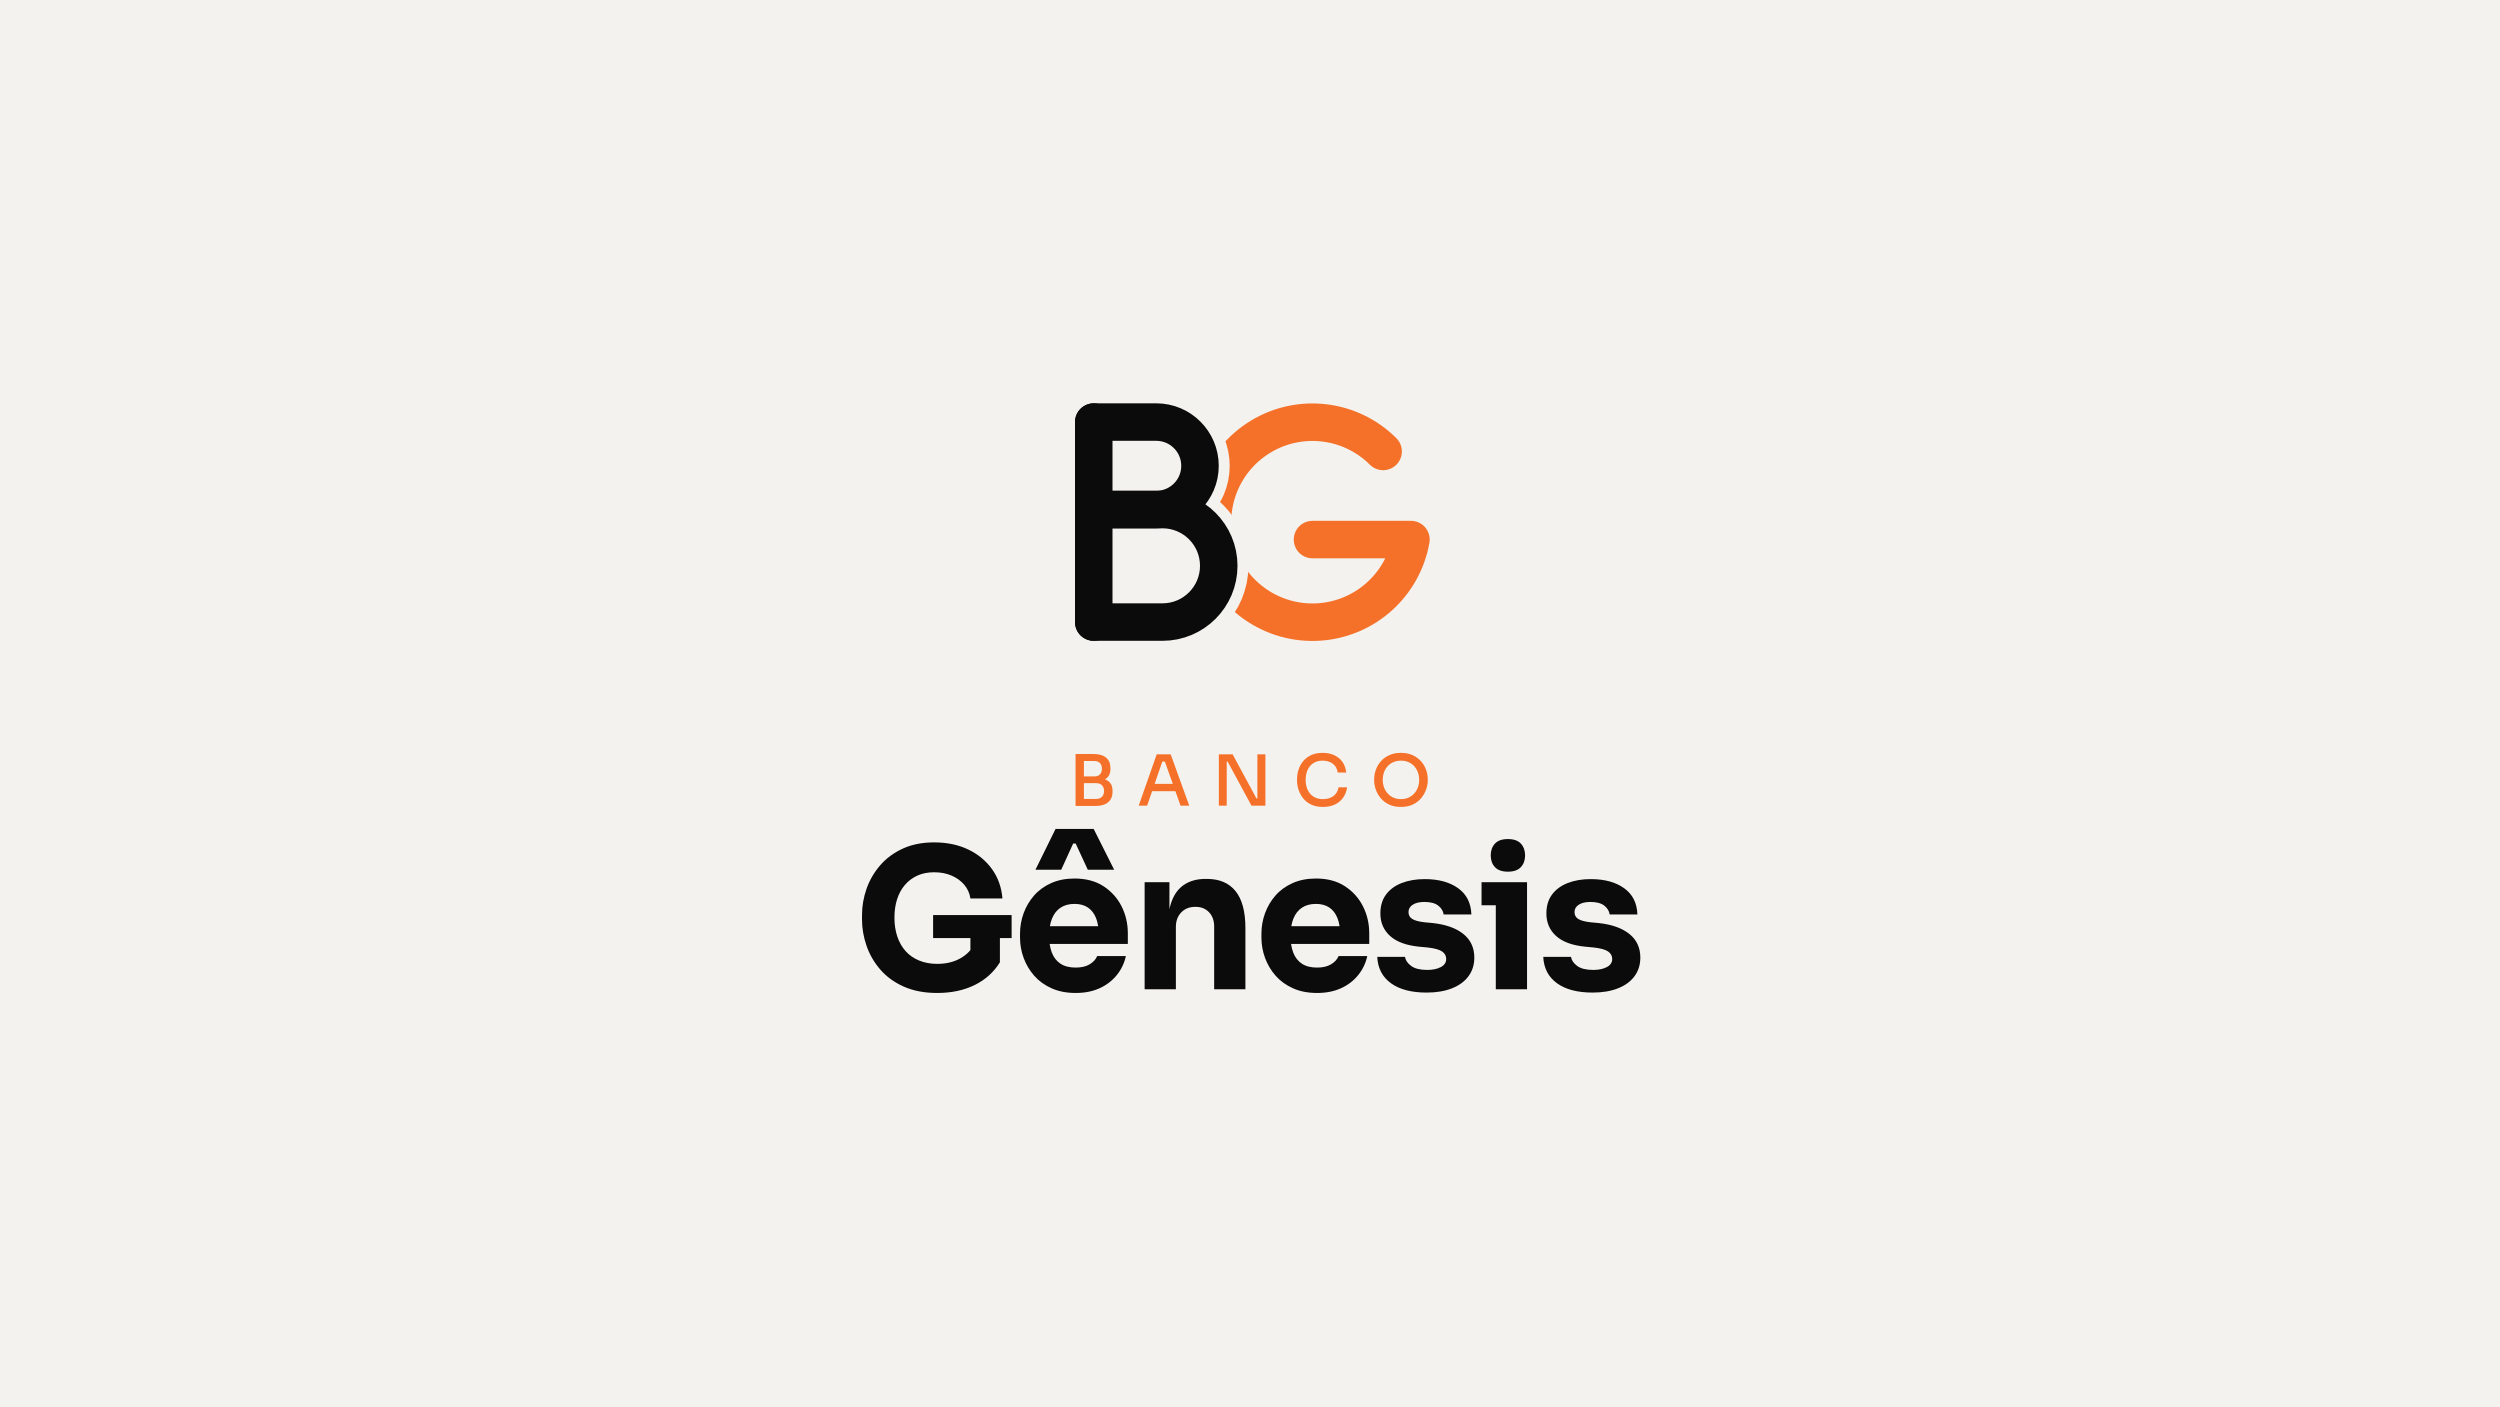
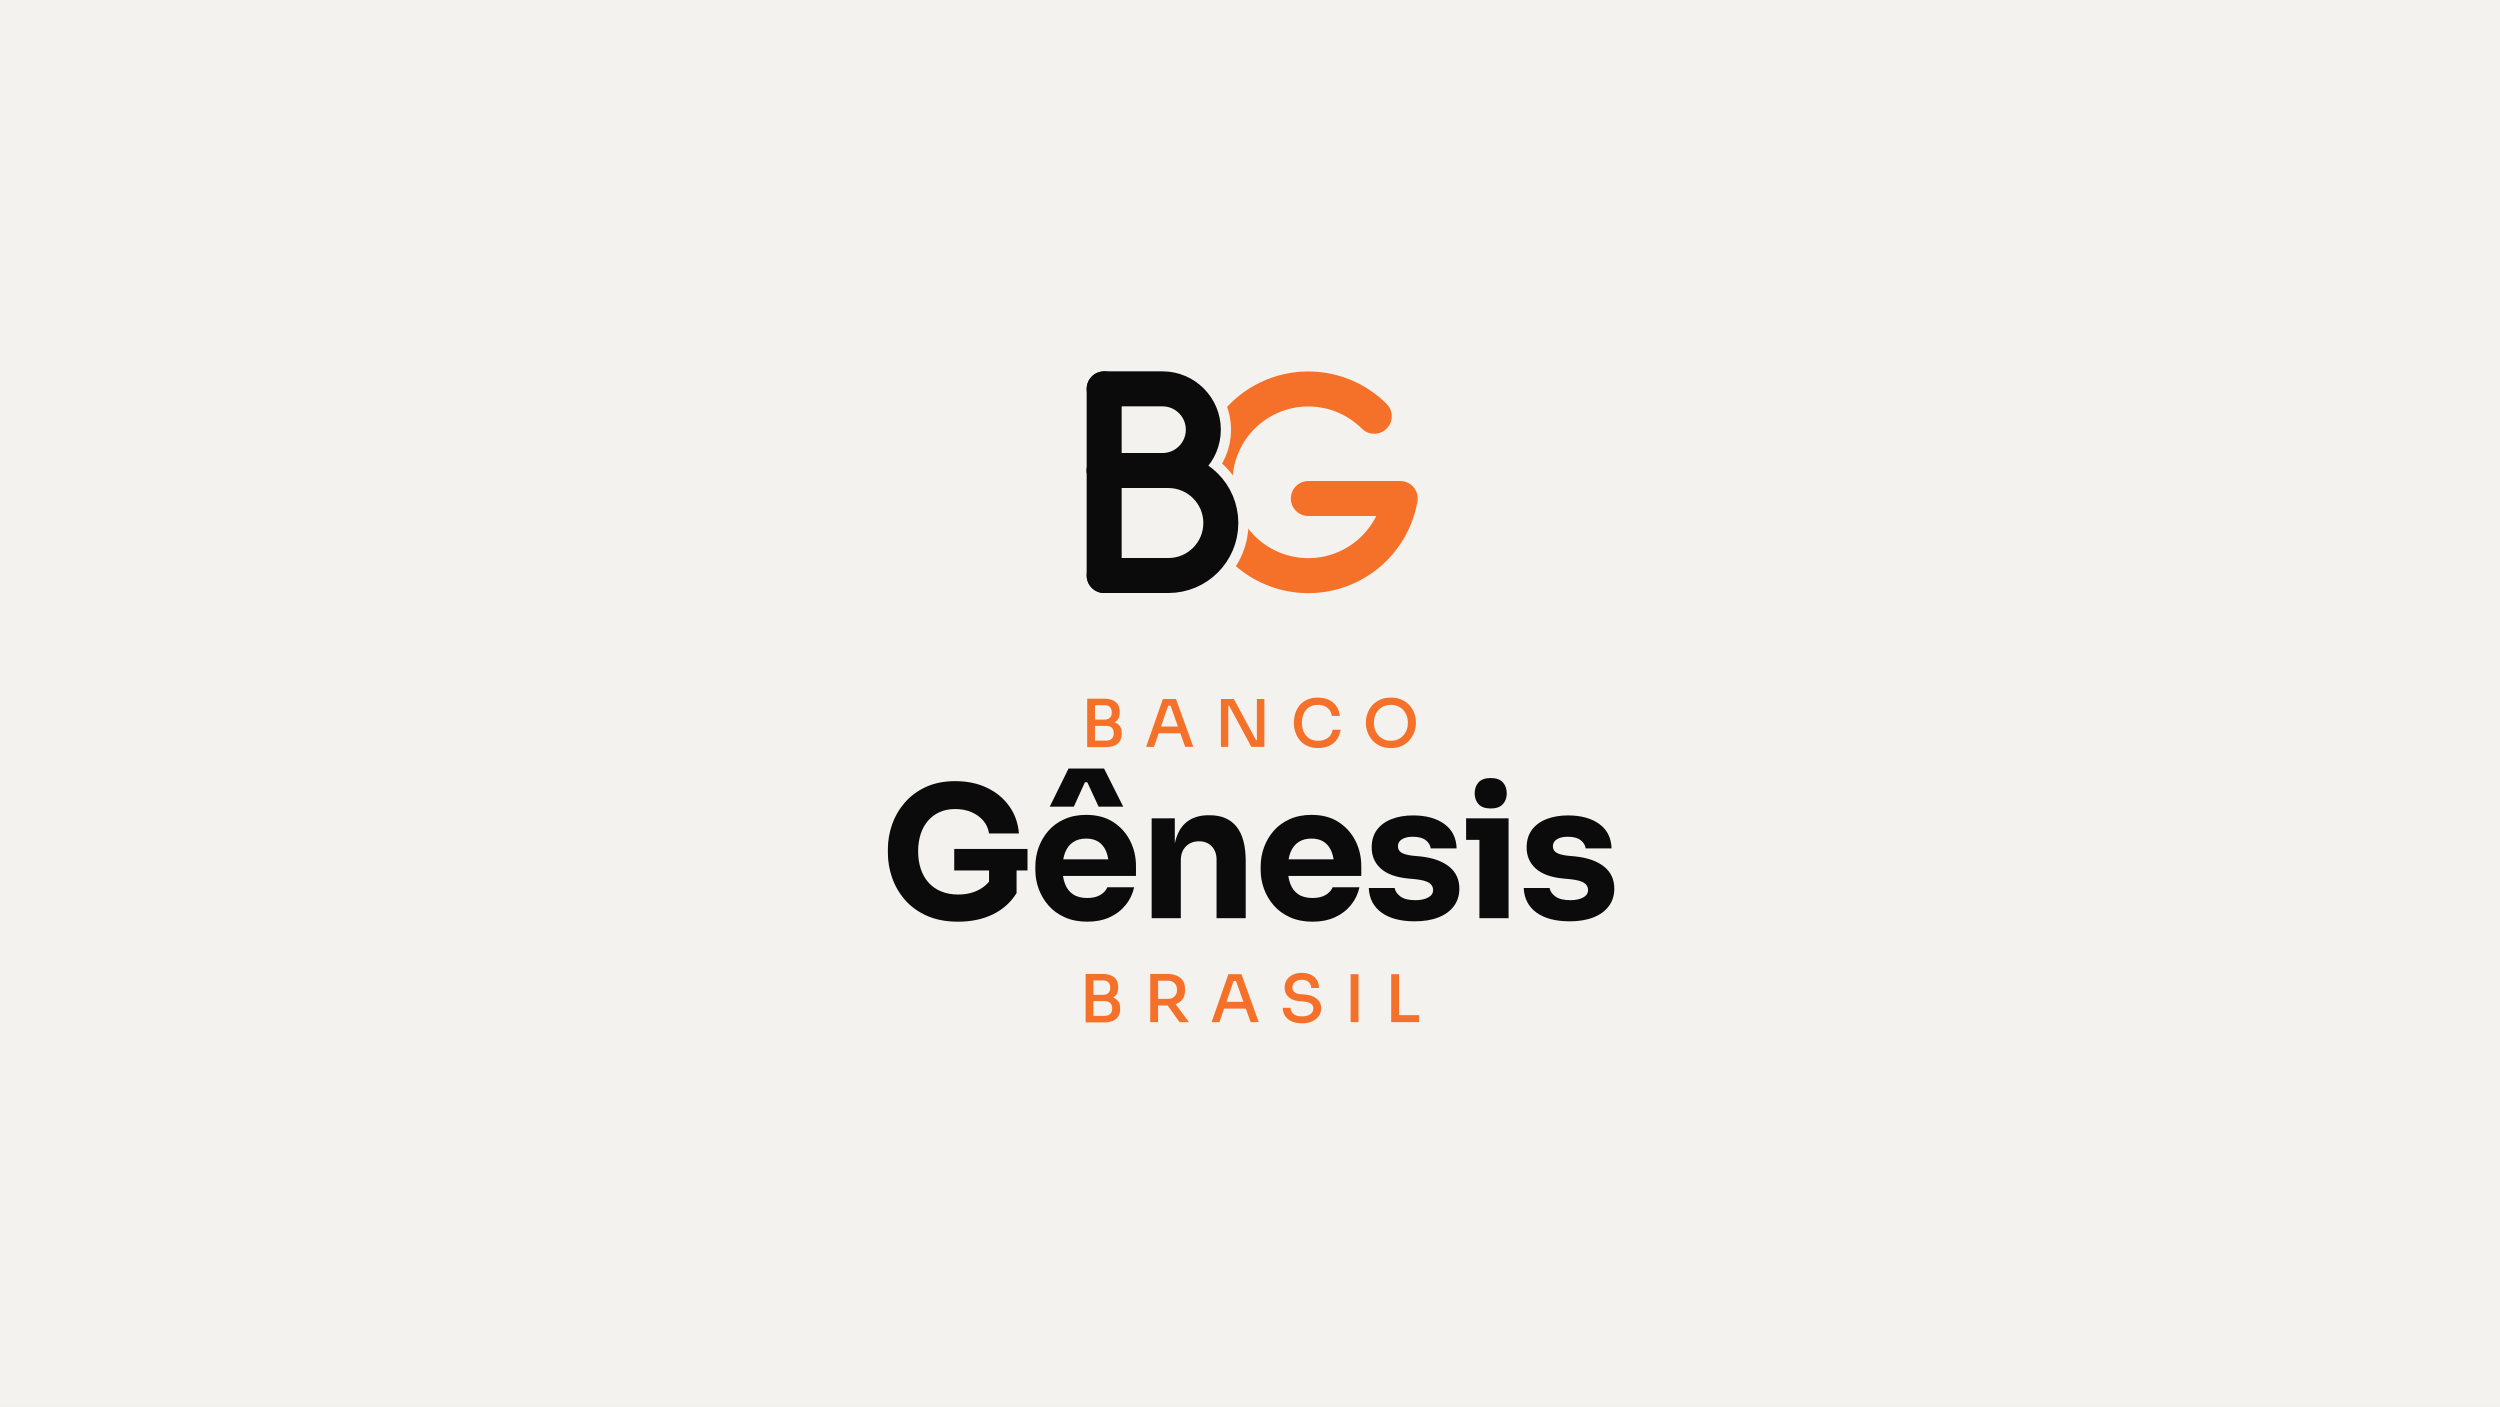
<svg xmlns="http://www.w3.org/2000/svg" width="3840" height="2160" viewBox="0 0 3840 2160">
  <rect width="3840" height="2160" fill="#f4f2ef" />
-   <g transform="translate(1603.2,571.5) scale(4.8)">
+   <g transform="translate(1624.32,525.6) scale(4.48)">
    <mask id="m2">
      <rect x="-10" y="-10" width="160" height="120" fill="white" />
      <g fill="none" stroke="black" stroke-width="19" stroke-linecap="round" stroke-linejoin="round">
        <path d="M16 16 V80" />
        <path d="M16 16 H36 a14 14 0 0 1 0 28 H16" />
        <path d="M16 44 H38 a18 18 0 0 1 0 36 H16" />
      </g>
    </mask>
    <g mask="url(#m2)">
      <path d="M108.6 25.4 A32 32 0 1 0 117.5 53.6 H86" fill="none" stroke="#F57129" stroke-width="12" stroke-linecap="round" stroke-linejoin="round" />
    </g>
    <g fill="none" stroke="#0b0b0c" stroke-width="12" stroke-linecap="round" stroke-linejoin="round">
      <path d="M16 16 V80" />
      <path d="M16 16 H36 a14 14 0 0 1 0 28 H16" />
      <path d="M16 44 H38 a18 18 0 0 1 0 36 H16" />
    </g>
  </g>
-   <path fill="#F57129" d="M1662.744 1237.932V1227.132H1683.588Q1689.42 1227.132 1692.606 1223.892Q1695.792 1220.652 1695.792 1215.036Q1695.792 1209.312 1692.66 1206.126Q1689.528 1202.94 1683.588 1202.94H1662.744V1194.732H1682.292Q1690.068 1194.732 1696.008 1196.622Q1701.948 1198.512 1705.404 1202.832Q1708.86 1207.152 1708.86 1214.604V1216.116Q1708.86 1223.028 1705.89 1227.942Q1702.92 1232.856 1697.034 1235.394Q1691.148 1237.932 1682.292 1237.932ZM1652.052 1237.932V1158.12H1664.904V1237.932ZM1662.744 1200.672V1192.572H1680.672Q1686.828 1192.572 1689.69 1189.278Q1692.552 1185.984 1692.552 1180.8Q1692.552 1175.508 1689.69 1172.214Q1686.828 1168.92 1680.672 1168.92H1662.744V1158.12H1679.052Q1692.228 1158.12 1698.924 1163.682Q1705.62 1169.244 1705.62 1179.612V1181.124Q1705.62 1188.468 1702.218 1192.788Q1698.816 1197.108 1692.822 1198.89Q1686.828 1200.672 1679.052 1200.672Z M1749.036 1237.5 1776.684 1158.66H1798.176L1826.688 1237.5H1813.296L1788.348 1167.3L1793.64 1169.784H1780.572L1786.188 1167.3L1761.996 1237.5ZM1766.964 1215.252 1771.068 1204.02H1804.116L1808.328 1215.252Z M1872.156 1237.5V1158.66H1893.324L1929.936 1226.376H1933.5L1931.34 1228.32V1158.66H1943.652V1237.5H1922.268L1885.656 1169.784H1882.092L1884.252 1167.84V1237.5Z M2032.104 1239.444Q2021.304 1239.444 2013.69 1235.718Q2006.076 1231.992 2001.378 1225.89Q1996.68 1219.788 1994.466 1212.714Q1992.252 1205.64 1992.252 1199.052V1196.676Q1992.252 1189.44 1994.52 1182.312Q1996.788 1175.184 2001.486 1169.352Q2006.184 1163.52 2013.69 1159.956Q2021.196 1156.392 2031.456 1156.392Q2042.148 1156.392 2049.924 1160.172Q2057.7 1163.952 2062.29 1170.702Q2066.88 1177.452 2067.744 1186.632H2054.676Q2053.812 1180.584 2050.626 1176.534Q2047.44 1172.484 2042.526 1170.432Q2037.612 1168.38 2031.456 1168.38Q2025.084 1168.38 2020.17 1170.648Q2015.256 1172.916 2012.016 1176.912Q2008.776 1180.908 2007.102 1186.254Q2005.428 1191.6 2005.428 1197.972Q2005.428 1204.02 2007.102 1209.366Q2008.776 1214.712 2012.124 1218.816Q2015.472 1222.92 2020.494 1225.188Q2025.516 1227.456 2032.104 1227.456Q2041.608 1227.456 2048.088 1222.758Q2054.568 1218.06 2055.972 1209.312H2069.148Q2068.068 1217.628 2063.532 1224.486Q2058.996 1231.344 2051.112 1235.394Q2043.228 1239.444 2032.104 1239.444Z M2151.876 1239.444Q2141.184 1239.444 2133.462 1235.718Q2125.74 1231.992 2120.664 1225.836Q2115.588 1219.68 2113.158 1212.606Q2110.728 1205.532 2110.728 1199.052V1196.676Q2110.728 1189.548 2113.266 1182.42Q2115.804 1175.292 2120.934 1169.406Q2126.064 1163.52 2133.786 1159.956Q2141.508 1156.392 2151.876 1156.392Q2162.244 1156.392 2169.912 1159.956Q2177.58 1163.52 2182.764 1169.406Q2187.948 1175.292 2190.486 1182.42Q2193.024 1189.548 2193.024 1196.676V1199.052Q2193.024 1205.532 2190.54 1212.606Q2188.056 1219.68 2183.034 1225.836Q2178.012 1231.992 2170.236 1235.718Q2162.46 1239.444 2151.876 1239.444ZM2151.876 1227.456Q2158.356 1227.456 2163.54 1225.08Q2168.724 1222.704 2172.396 1218.6Q2176.068 1214.496 2177.958 1209.204Q2179.848 1203.912 2179.848 1197.972Q2179.848 1191.708 2177.904 1186.362Q2175.96 1181.016 2172.342 1176.966Q2168.724 1172.916 2163.54 1170.648Q2158.356 1168.38 2151.876 1168.38Q2145.396 1168.38 2140.212 1170.648Q2135.028 1172.916 2131.356 1176.966Q2127.684 1181.016 2125.794 1186.362Q2123.904 1191.708 2123.904 1197.972Q2123.904 1203.912 2125.794 1209.204Q2127.684 1214.496 2131.356 1218.6Q2135.028 1222.704 2140.212 1225.08Q2145.396 1227.456 2151.876 1227.456Z" />
-   <path fill="#0b0b0c" d="M1439.55 1525.2Q1410.15 1525.2 1388.25 1515.45Q1366.35 1505.7 1352.1 1489.2Q1337.85 1472.7 1330.95 1452.6Q1324.05 1432.5 1324.05 1412.4V1405.8Q1324.05 1385.1 1330.95 1365.3Q1337.85 1345.5 1351.8 1329.3Q1365.75 1313.1 1386.6 1303.5Q1407.45 1293.9 1434.75 1293.9Q1464.45 1293.9 1487.25 1304.85Q1510.05 1315.8 1523.85 1335.15Q1537.65 1354.5 1539.75 1380.0H1490.55Q1488.75 1368.0 1481.1 1359.0Q1473.45 1350.0 1461.6 1344.9Q1449.75 1339.8 1434.75 1339.8Q1420.35 1339.8 1409.1 1344.9Q1397.85 1350.0 1389.9 1359.3Q1381.95 1368.6 1377.9 1381.35Q1373.85 1394.1 1373.85 1409.4Q1373.85 1425.3 1378.2 1438.35Q1382.55 1451.4 1390.95 1460.85Q1399.35 1470.3 1411.8 1475.4Q1424.25 1480.5 1439.55 1480.5Q1459.95 1480.5 1474.95 1472.1Q1489.95 1463.7 1496.55 1449.9L1490.55 1483.5V1431.3H1535.85V1478.1Q1521.75 1500.9 1497.0 1513.05Q1472.25 1525.2 1439.55 1525.2ZM1433.25 1440.9V1405.5H1553.85V1440.9Z M1652.25 1525.2Q1631.25 1525.2 1615.2 1518.0Q1599.15 1510.8 1588.5 1498.65Q1577.85 1486.5 1572.3 1471.35Q1566.75 1456.2 1566.75 1440.3V1434.3Q1566.75 1417.8 1572.3 1402.65Q1577.85 1387.5 1588.35 1375.5Q1598.85 1363.5 1614.6 1356.45Q1630.35 1349.4 1650.45 1349.4Q1676.85 1349.4 1695.0 1361.25Q1713.15 1373.1 1722.75 1392.15Q1732.35 1411.2 1732.35 1433.7V1449.9H1586.85V1422.6H1703.25L1687.65 1435.2Q1687.65 1420.5 1683.45 1410.0Q1679.25 1399.5 1671 1393.95Q1662.75 1388.4 1650.45 1388.4Q1637.85 1388.4 1629.15 1394.1Q1620.45 1399.8 1615.95 1410.75Q1611.45 1421.7 1611.45 1437.6Q1611.45 1452.3 1615.65 1463.25Q1619.85 1474.2 1628.85 1480.2Q1637.85 1486.2 1652.25 1486.2Q1665.45 1486.2 1673.85 1481.1Q1682.25 1476.0 1685.25 1468.5H1729.35Q1725.75 1485.0 1715.25 1497.9Q1704.75 1510.8 1688.85 1518.0Q1672.95 1525.2 1652.25 1525.2ZM1590.45 1335.9 1621.35 1273.2H1679.85L1711.35 1335.9H1670.85L1652.25 1295.7H1648.35L1630.05 1335.9Z M1758.15 1519.5V1355.1H1796.25V1425.6H1793.55Q1793.55 1400.4 1800 1383.6Q1806.45 1366.8 1819.65 1358.4Q1832.85 1350.0 1851.75 1350.0H1853.85Q1882.65 1350.0 1897.8 1368.75Q1912.95 1387.5 1912.95 1425.6V1519.5H1864.95V1422.9Q1864.95 1409.7 1857.15 1401.3Q1849.35 1392.9 1836.15 1392.9Q1822.65 1392.9 1814.4 1401.45Q1806.15 1410.0 1806.15 1423.8V1519.5Z M2023.05 1525.2Q2002.05 1525.2 1986.0 1518.0Q1969.95 1510.8 1959.3 1498.65Q1948.65 1486.5 1943.1 1471.35Q1937.55 1456.2 1937.55 1440.3V1434.3Q1937.55 1417.8 1943.1 1402.65Q1948.65 1387.5 1959.15 1375.5Q1969.65 1363.5 1985.4 1356.45Q2001.15 1349.4 2021.25 1349.4Q2047.65 1349.4 2065.8 1361.25Q2083.95 1373.1 2093.55 1392.15Q2103.15 1411.2 2103.15 1433.7V1449.9H1957.65V1422.6H2074.05L2058.45 1435.2Q2058.45 1420.5 2054.25 1410.0Q2050.05 1399.5 2041.8 1393.95Q2033.55 1388.4 2021.25 1388.4Q2008.65 1388.4 1999.95 1394.1Q1991.25 1399.8 1986.75 1410.75Q1982.25 1421.7 1982.25 1437.6Q1982.25 1452.3 1986.45 1463.25Q1990.65 1474.2 1999.65 1480.2Q2008.65 1486.2 2023.05 1486.2Q2036.25 1486.2 2044.65 1481.1Q2053.05 1476.0 2056.05 1468.5H2100.15Q2096.55 1485.0 2086.05 1497.9Q2075.55 1510.8 2059.65 1518.0Q2043.75 1525.2 2023.05 1525.2Z M2191.35 1524.6Q2156.25 1524.6 2136.45 1510.2Q2116.65 1495.8 2115.45 1469.7H2158.05Q2159.25 1477.5 2167.5 1483.65Q2175.75 1489.8 2192.25 1489.8Q2204.85 1489.8 2213.1 1485.45Q2221.35 1481.1 2221.35 1473.0Q2221.35 1465.8 2215.05 1461.45Q2208.75 1457.1 2192.55 1455.3L2179.65 1454.1Q2149.95 1451.1 2135.1 1437.6Q2120.25 1424.1 2120.25 1403.1Q2120.25 1385.7 2128.95 1374.0Q2137.65 1362.3 2153.1 1356.3Q2168.55 1350.3 2188.35 1350.3Q2220.15 1350.3 2239.65 1364.25Q2259.15 1378.2 2260.05 1404.6H2217.45Q2216.25 1396.5 2209.05 1390.95Q2201.85 1385.4 2187.75 1385.4Q2176.65 1385.4 2170.05 1389.6Q2163.45 1393.8 2163.45 1401.0Q2163.45 1407.9 2169.15 1411.5Q2174.85 1415.1 2187.75 1416.6L2200.65 1417.8Q2230.95 1421.1 2247.75 1434.6Q2264.55 1448.1 2264.55 1470.9Q2264.55 1487.4 2255.55 1499.55Q2246.55 1511.7 2230.05 1518.15Q2213.55 1524.6 2191.35 1524.6Z M2297.55 1519.5V1355.1H2345.55V1519.5ZM2275.65 1390.5V1355.1H2345.55V1390.5ZM2316.15 1338.9Q2302.65 1338.9 2296.2 1331.85Q2289.75 1324.8 2289.75 1314.0Q2289.75 1302.9 2296.2 1295.85Q2302.65 1288.8 2316.15 1288.8Q2329.65 1288.8 2336.1 1295.85Q2342.55 1302.9 2342.55 1314.0Q2342.55 1324.8 2336.1 1331.85Q2329.65 1338.9 2316.15 1338.9Z M2446.35 1524.6Q2411.25 1524.6 2391.45 1510.2Q2371.65 1495.8 2370.45 1469.7H2413.05Q2414.25 1477.5 2422.5 1483.65Q2430.75 1489.8 2447.25 1489.8Q2459.85 1489.8 2468.1 1485.45Q2476.35 1481.1 2476.35 1473.0Q2476.35 1465.8 2470.05 1461.45Q2463.75 1457.1 2447.55 1455.3L2434.65 1454.1Q2404.95 1451.1 2390.1 1437.6Q2375.25 1424.1 2375.25 1403.1Q2375.25 1385.7 2383.95 1374.0Q2392.65 1362.3 2408.1 1356.3Q2423.55 1350.3 2443.35 1350.3Q2475.15 1350.3 2494.65 1364.25Q2514.15 1378.2 2515.05 1404.6H2472.45Q2471.25 1396.5 2464.05 1390.95Q2456.85 1385.4 2442.75 1385.4Q2431.65 1385.4 2425.05 1389.6Q2418.45 1393.8 2418.45 1401.0Q2418.45 1407.9 2424.15 1411.5Q2429.85 1415.1 2442.75 1416.6L2455.65 1417.8Q2485.95 1421.1 2502.75 1434.6Q2519.55 1448.1 2519.55 1470.9Q2519.55 1487.4 2510.55 1499.55Q2501.55 1511.7 2485.05 1518.15Q2468.55 1524.6 2446.35 1524.6Z" />
+   <path fill="#F57129" d="M1679.894 1147.603V1137.523H1699.349Q1704.792 1137.523 1707.766 1134.499Q1710.739 1131.475 1710.739 1126.234Q1710.739 1120.891 1707.816 1117.918Q1704.893 1114.944 1699.349 1114.944H1679.894V1107.283H1698.139Q1705.397 1107.283 1710.941 1109.047Q1716.485 1110.811 1719.71 1114.843Q1722.936 1118.875 1722.936 1125.83V1127.242Q1722.936 1133.693 1720.164 1138.279Q1717.392 1142.866 1711.898 1145.234Q1706.405 1147.603 1698.139 1147.603ZM1669.915 1147.603V1073.112H1681.91V1147.603ZM1679.894 1112.827V1105.267H1696.627Q1702.373 1105.267 1705.044 1102.193Q1707.715 1099.118 1707.715 1094.28Q1707.715 1089.341 1705.044 1086.266Q1702.373 1083.192 1696.627 1083.192H1679.894V1073.112H1695.115Q1707.413 1073.112 1713.662 1078.303Q1719.912 1083.494 1719.912 1093.171V1094.582Q1719.912 1101.437 1716.737 1105.469Q1713.562 1109.501 1707.967 1111.164Q1702.373 1112.827 1695.115 1112.827Z M1760.434 1147.2 1786.238 1073.616H1806.298L1832.909 1147.2H1820.41L1797.125 1081.68L1802.064 1083.998H1789.867L1795.109 1081.68L1772.53 1147.2ZM1777.166 1126.435 1780.997 1115.952H1811.842L1815.773 1126.435Z M1875.346 1147.2V1073.616H1895.102L1929.274 1136.818H1932.6L1930.584 1138.632V1073.616H1942.075V1147.2H1922.117L1887.946 1083.998H1884.619L1886.635 1082.184V1147.2Z M2024.63 1149.014Q2014.55 1149.014 2007.444 1145.537Q2000.338 1142.059 1995.953 1136.364Q1991.568 1130.669 1989.502 1124.066Q1987.435 1117.464 1987.435 1111.315V1109.098Q1987.435 1102.344 1989.552 1095.691Q1991.669 1089.038 1996.054 1083.595Q2000.438 1078.152 2007.444 1074.826Q2014.45 1071.499 2024.026 1071.499Q2034.005 1071.499 2041.262 1075.027Q2048.52 1078.555 2052.804 1084.855Q2057.088 1091.155 2057.894 1099.723H2045.698Q2044.891 1094.078 2041.918 1090.298Q2038.944 1086.518 2034.358 1084.603Q2029.771 1082.688 2024.026 1082.688Q2018.078 1082.688 2013.492 1084.805Q2008.906 1086.922 2005.882 1090.651Q2002.858 1094.381 2001.295 1099.37Q1999.733 1104.36 1999.733 1110.307Q1999.733 1115.952 2001.295 1120.942Q2002.858 1125.931 2005.982 1129.762Q2009.107 1133.592 2013.794 1135.709Q2018.482 1137.826 2024.63 1137.826Q2033.501 1137.826 2039.549 1133.441Q2045.597 1129.056 2046.907 1120.891H2059.205Q2058.197 1128.653 2053.963 1135.054Q2049.73 1141.454 2042.371 1145.234Q2035.013 1149.014 2024.63 1149.014Z M2136.418 1149.014Q2126.438 1149.014 2119.231 1145.537Q2112.024 1142.059 2107.286 1136.314Q2102.549 1130.568 2100.281 1123.966Q2098.013 1117.363 2098.013 1111.315V1109.098Q2098.013 1102.445 2100.382 1095.792Q2102.75 1089.139 2107.538 1083.646Q2112.326 1078.152 2119.534 1074.826Q2126.741 1071.499 2136.418 1071.499Q2146.094 1071.499 2153.251 1074.826Q2160.408 1078.152 2165.246 1083.646Q2170.085 1089.139 2172.454 1095.792Q2174.822 1102.445 2174.822 1109.098V1111.315Q2174.822 1117.363 2172.504 1123.966Q2170.186 1130.568 2165.498 1136.314Q2160.811 1142.059 2153.554 1145.537Q2146.296 1149.014 2136.418 1149.014ZM2136.418 1137.826Q2142.466 1137.826 2147.304 1135.608Q2152.142 1133.39 2155.57 1129.56Q2158.997 1125.73 2160.761 1120.79Q2162.525 1115.851 2162.525 1110.307Q2162.525 1104.461 2160.71 1099.471Q2158.896 1094.482 2155.519 1090.702Q2152.142 1086.922 2147.304 1084.805Q2142.466 1082.688 2136.418 1082.688Q2130.37 1082.688 2125.531 1084.805Q2120.693 1086.922 2117.266 1090.702Q2113.838 1094.482 2112.074 1099.471Q2110.31 1104.461 2110.31 1110.307Q2110.31 1115.851 2112.074 1120.79Q2113.838 1125.73 2117.266 1129.56Q2120.693 1133.39 2125.531 1135.608Q2130.37 1137.826 2136.418 1137.826Z" />
+   <path fill="#0b0b0c" d="M1471.58 1415.72Q1444.14 1415.72 1423.7 1406.62Q1403.26 1397.52 1389.96 1382.12Q1376.66 1366.72 1370.22 1347.96Q1363.78 1329.2 1363.78 1310.44V1304.28Q1363.78 1284.96 1370.22 1266.48Q1376.66 1248 1389.68 1232.88Q1402.7 1217.76 1422.16 1208.8Q1441.62 1199.84 1467.1 1199.84Q1494.82 1199.84 1516.1 1210.06Q1537.38 1220.28 1550.26 1238.34Q1563.14 1256.4 1565.1 1280.2H1519.18Q1517.5 1269 1510.36 1260.6Q1503.22 1252.2 1492.16 1247.44Q1481.1 1242.68 1467.1 1242.68Q1453.66 1242.68 1443.16 1247.44Q1432.66 1252.2 1425.24 1260.88Q1417.82 1269.56 1414.04 1281.46Q1410.26 1293.36 1410.26 1307.64Q1410.26 1322.48 1414.32 1334.66Q1418.38 1346.84 1426.22 1355.66Q1434.06 1364.48 1445.68 1369.24Q1457.3 1374 1471.58 1374Q1490.62 1374 1504.62 1366.16Q1518.62 1358.32 1524.78 1345.44L1519.18 1376.8V1328.08H1561.46V1371.76Q1548.3 1393.04 1525.2 1404.38Q1502.1 1415.72 1471.58 1415.72ZM1465.7 1337.04V1304H1578.26V1337.04Z M1670.1 1415.72Q1650.5 1415.72 1635.52 1409Q1620.54 1402.28 1610.6 1390.94Q1600.66 1379.6 1595.48 1365.46Q1590.3 1351.32 1590.3 1336.48V1330.88Q1590.3 1315.48 1595.48 1301.34Q1600.66 1287.2 1610.46 1276Q1620.26 1264.8 1634.96 1258.22Q1649.66 1251.64 1668.42 1251.64Q1693.06 1251.64 1710.0 1262.7Q1726.94 1273.76 1735.9 1291.54Q1744.86 1309.32 1744.86 1330.32V1345.44H1609.06V1319.96H1717.7L1703.14 1331.72Q1703.14 1318 1699.22 1308.2Q1695.3 1298.4 1687.6 1293.22Q1679.9 1288.04 1668.42 1288.04Q1656.66 1288.04 1648.54 1293.36Q1640.42 1298.68 1636.22 1308.9Q1632.02 1319.12 1632.02 1333.96Q1632.02 1347.68 1635.94 1357.9Q1639.86 1368.12 1648.26 1373.72Q1656.66 1379.32 1670.1 1379.32Q1682.42 1379.32 1690.26 1374.56Q1698.1 1369.8 1700.9 1362.8H1742.06Q1738.7 1378.2 1728.9 1390.24Q1719.1 1402.28 1704.26 1409Q1689.42 1415.72 1670.1 1415.72ZM1612.42 1239.04 1641.26 1180.52H1695.86L1725.26 1239.04H1687.46L1670.1 1201.52H1666.46L1649.38 1239.04Z M1768.94 1410.4V1256.96H1804.5V1322.76H1801.98Q1801.98 1299.24 1808 1283.56Q1814.02 1267.88 1826.34 1260.04Q1838.66 1252.2 1856.3 1252.2H1858.26Q1885.14 1252.2 1899.28 1269.7Q1913.42 1287.2 1913.42 1322.76V1410.4H1868.62V1320.24Q1868.62 1307.92 1861.34 1300.08Q1854.06 1292.24 1841.74 1292.24Q1829.14 1292.24 1821.44 1300.22Q1813.74 1308.2 1813.74 1321.08V1410.4Z M2016.18 1415.72Q1996.58 1415.72 1981.6 1409Q1966.62 1402.28 1956.68 1390.94Q1946.74 1379.6 1941.56 1365.46Q1936.38 1351.32 1936.38 1336.48V1330.88Q1936.38 1315.48 1941.56 1301.34Q1946.74 1287.2 1956.54 1276Q1966.34 1264.8 1981.04 1258.22Q1995.74 1251.64 2014.5 1251.64Q2039.14 1251.64 2056.08 1262.7Q2073.02 1273.76 2081.98 1291.54Q2090.94 1309.32 2090.94 1330.32V1345.44H1955.14V1319.96H2063.78L2049.22 1331.72Q2049.22 1318 2045.3 1308.2Q2041.38 1298.4 2033.68 1293.22Q2025.98 1288.04 2014.5 1288.04Q2002.74 1288.04 1994.62 1293.36Q1986.5 1298.68 1982.3 1308.9Q1978.1 1319.12 1978.1 1333.96Q1978.1 1347.68 1982.02 1357.9Q1985.94 1368.12 1994.34 1373.72Q2002.74 1379.32 2016.18 1379.32Q2028.5 1379.32 2036.34 1374.56Q2044.18 1369.8 2046.98 1362.8H2088.14Q2084.78 1378.2 2074.98 1390.24Q2065.18 1402.28 2050.34 1409Q2035.5 1415.72 2016.18 1415.72Z M2173.26 1415.16Q2140.5 1415.16 2122.02 1401.72Q2103.54 1388.28 2102.42 1363.92H2142.18Q2143.3 1371.2 2151.0 1376.94Q2158.7 1382.68 2174.1 1382.68Q2185.86 1382.68 2193.56 1378.62Q2201.26 1374.56 2201.26 1367Q2201.26 1360.28 2195.38 1356.22Q2189.5 1352.16 2174.38 1350.48L2162.34 1349.36Q2134.62 1346.56 2120.76 1333.96Q2106.9 1321.36 2106.9 1301.76Q2106.9 1285.52 2115.02 1274.6Q2123.14 1263.68 2137.56 1258.08Q2151.98 1252.48 2170.46 1252.48Q2200.14 1252.48 2218.34 1265.5Q2236.54 1278.52 2237.38 1303.16H2197.62Q2196.5 1295.6 2189.78 1290.42Q2183.06 1285.24 2169.9 1285.24Q2159.54 1285.24 2153.38 1289.16Q2147.22 1293.08 2147.22 1299.8Q2147.22 1306.24 2152.54 1309.6Q2157.86 1312.96 2169.9 1314.36L2181.94 1315.48Q2210.22 1318.56 2225.9 1331.16Q2241.58 1343.76 2241.58 1365.04Q2241.58 1380.44 2233.18 1391.78Q2224.78 1403.12 2209.38 1409.14Q2193.98 1415.16 2173.26 1415.16Z M2272.38 1410.4V1256.96H2317.18V1410.4ZM2251.94 1290V1256.96H2317.18V1290ZM2289.74 1241.84Q2277.14 1241.84 2271.12 1235.26Q2265.1 1228.68 2265.1 1218.6Q2265.1 1208.24 2271.12 1201.66Q2277.14 1195.08 2289.74 1195.08Q2302.34 1195.08 2308.36 1201.66Q2314.38 1208.24 2314.38 1218.6Q2314.38 1228.68 2308.36 1235.26Q2302.34 1241.84 2289.74 1241.84Z M2411.26 1415.16Q2378.5 1415.16 2360.02 1401.72Q2341.54 1388.28 2340.42 1363.92H2380.18Q2381.3 1371.2 2389.0 1376.94Q2396.7 1382.68 2412.1 1382.68Q2423.86 1382.68 2431.56 1378.62Q2439.26 1374.56 2439.26 1367Q2439.26 1360.28 2433.38 1356.22Q2427.5 1352.16 2412.38 1350.48L2400.34 1349.36Q2372.62 1346.56 2358.76 1333.96Q2344.9 1321.36 2344.9 1301.76Q2344.9 1285.52 2353.02 1274.6Q2361.14 1263.68 2375.56 1258.08Q2389.98 1252.48 2408.46 1252.48Q2438.14 1252.48 2456.34 1265.5Q2474.54 1278.52 2475.38 1303.16H2435.62Q2434.5 1295.6 2427.78 1290.42Q2421.06 1285.24 2407.9 1285.24Q2397.54 1285.24 2391.38 1289.16Q2385.22 1293.08 2385.22 1299.8Q2385.22 1306.24 2390.54 1309.6Q2395.86 1312.96 2407.9 1314.36L2419.94 1315.48Q2448.22 1318.56 2463.9 1331.16Q2479.58 1343.76 2479.58 1365.04Q2479.58 1380.44 2471.18 1391.78Q2462.78 1403.12 2447.38 1409.14Q2431.98 1415.16 2411.26 1415.16Z" />
+   <path fill="#F57129" d="M1677.526 1570.403V1560.323H1696.98Q1702.423 1560.323 1705.397 1557.299Q1708.37 1554.275 1708.37 1549.034Q1708.37 1543.691 1705.447 1540.718Q1702.524 1537.744 1696.98 1537.744H1677.526V1530.083H1695.77Q1703.028 1530.083 1708.572 1531.847Q1714.116 1533.611 1717.342 1537.643Q1720.567 1541.675 1720.567 1548.63V1550.042Q1720.567 1556.493 1717.795 1561.079Q1715.023 1565.666 1709.53 1568.034Q1704.036 1570.403 1695.77 1570.403ZM1667.546 1570.403V1495.912H1679.542V1570.403ZM1677.526 1535.627V1528.067H1694.258Q1700.004 1528.067 1702.675 1524.993Q1705.346 1521.918 1705.346 1517.08Q1705.346 1512.141 1702.675 1509.066Q1700.004 1505.992 1694.258 1505.992H1677.526V1495.912H1692.746Q1705.044 1495.912 1711.294 1501.103Q1717.543 1506.294 1717.543 1515.971V1517.382Q1717.543 1524.237 1714.368 1528.269Q1711.193 1532.301 1705.598 1533.964Q1700.004 1535.627 1692.746 1535.627Z M1766.734 1570V1495.912H1778.83V1570ZM1811.892 1570 1788.506 1537.643H1802.215L1826.306 1570ZM1774.898 1544.397V1534.216H1794.05Q1798.385 1534.216 1801.51 1532.452Q1804.634 1530.688 1806.298 1527.563Q1807.961 1524.438 1807.961 1520.306Q1807.961 1516.274 1806.298 1513.149Q1804.634 1510.024 1801.51 1508.21Q1798.385 1506.395 1794.05 1506.395H1774.898V1495.912H1792.438Q1800.905 1495.912 1807.154 1498.482Q1813.404 1501.053 1816.831 1506.194Q1820.258 1511.334 1820.258 1519.398V1521.011Q1820.258 1529.075 1816.781 1534.216Q1813.303 1539.357 1807.104 1541.877Q1800.905 1544.397 1792.438 1544.397Z M1860.982 1570 1886.786 1496.416H1906.846L1933.457 1570H1920.958L1897.673 1504.48L1902.612 1506.798H1890.415L1895.657 1504.48L1873.078 1570ZM1877.714 1549.235 1881.545 1538.752H1912.39L1916.321 1549.235Z M1999.884 1571.814Q1990.409 1571.814 1983.806 1568.74Q1977.204 1565.666 1973.777 1560.273Q1970.35 1554.88 1970.35 1548.026H1982.244Q1982.244 1551.15 1983.958 1554.174Q1985.671 1557.198 1989.502 1559.164Q1993.332 1561.13 1999.884 1561.13Q2005.831 1561.13 2009.712 1559.416Q2013.593 1557.702 2015.458 1554.88Q2017.322 1552.058 2017.322 1548.63Q2017.322 1544.397 2013.694 1541.726Q2010.065 1539.054 2002.807 1538.45L1995.449 1537.744Q1985.268 1536.938 1979.22 1531.444Q1973.172 1525.95 1973.172 1516.979Q1973.172 1510.125 1976.448 1505.085Q1979.724 1500.045 1985.671 1497.172Q1991.618 1494.299 1999.481 1494.299Q2007.545 1494.299 2013.492 1497.172Q2019.439 1500.045 2022.715 1505.236Q2025.991 1510.427 2025.991 1517.584H2014.097Q2014.097 1514.358 2012.534 1511.486Q2010.972 1508.613 2007.746 1506.798Q2004.521 1504.984 1999.481 1504.984Q1994.642 1504.984 1991.467 1506.698Q1988.292 1508.411 1986.679 1511.133Q1985.066 1513.854 1985.066 1516.979Q1985.066 1520.709 1987.889 1523.582Q1990.711 1526.454 1996.558 1526.958L2003.815 1527.563Q2011.577 1528.168 2017.272 1530.839Q2022.967 1533.51 2026.142 1537.946Q2029.318 1542.381 2029.318 1548.63Q2029.318 1555.485 2025.638 1560.726Q2021.959 1565.968 2015.357 1568.891Q2008.754 1571.814 1999.884 1571.814Z M2074.577 1570V1496.416H2086.673V1570Z M2136.871 1570V1496.416H2148.967V1570ZM2146.951 1570V1559.214H2179.711V1570Z" />
</svg>
